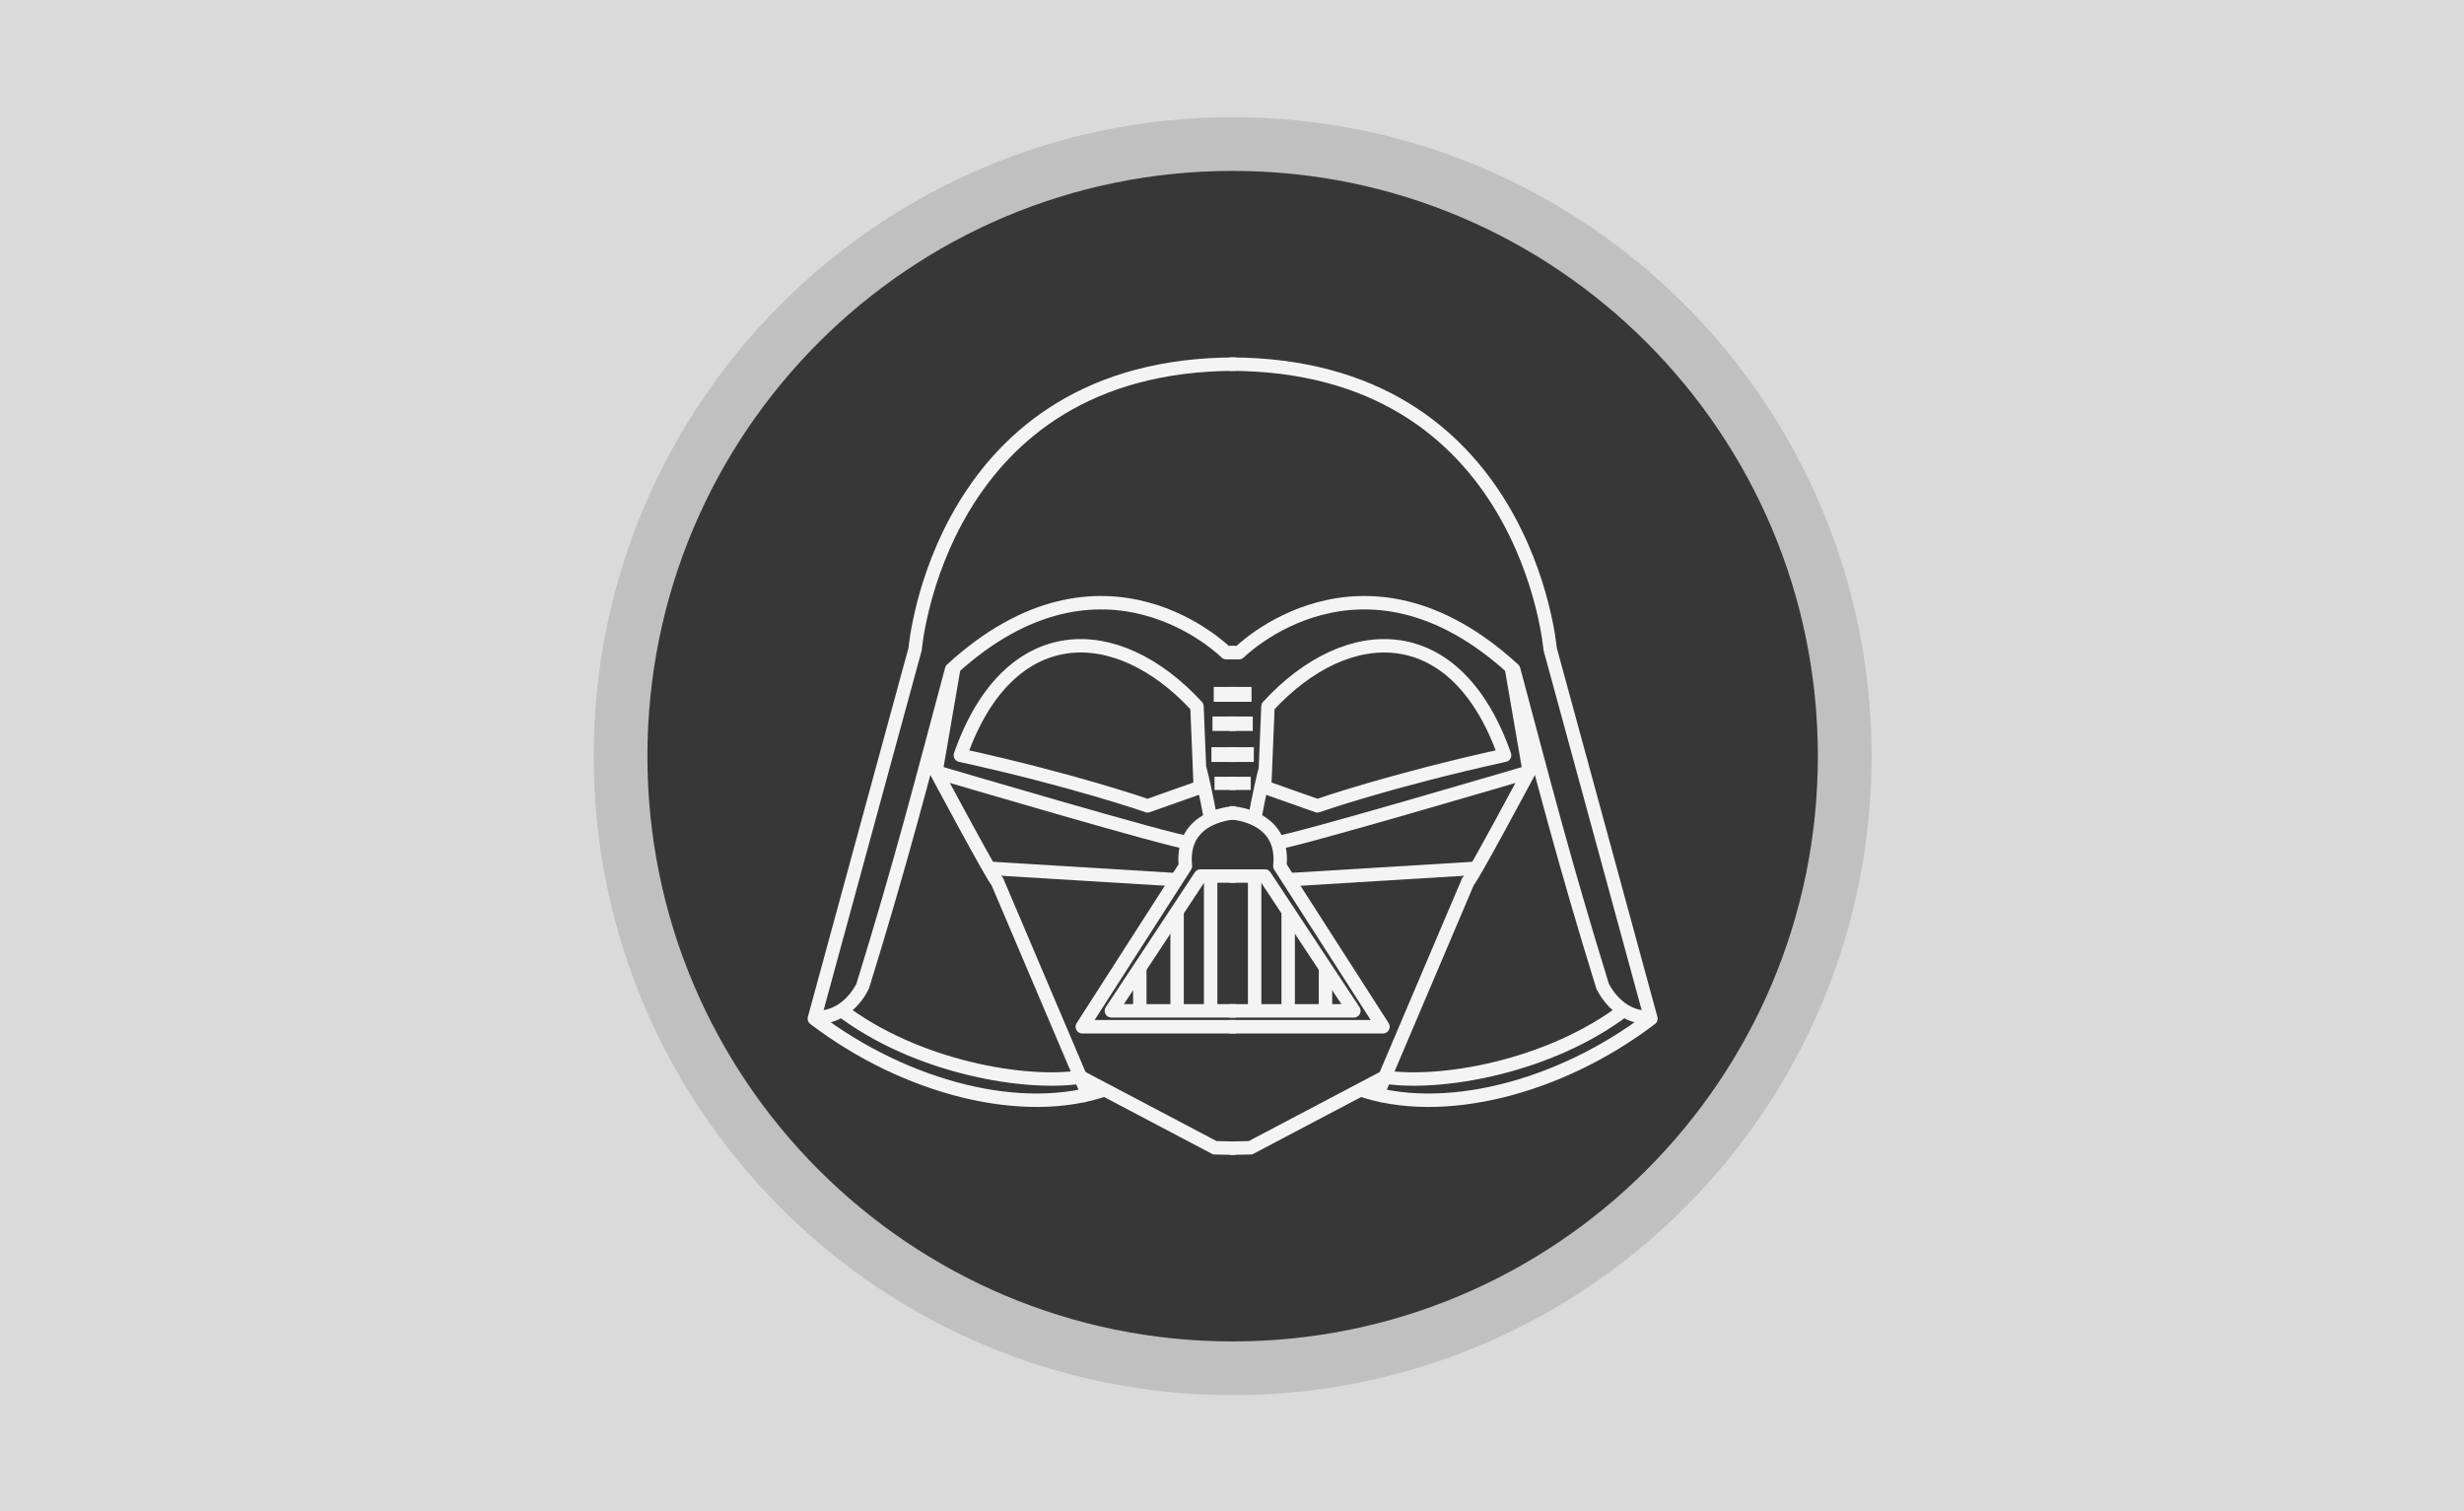
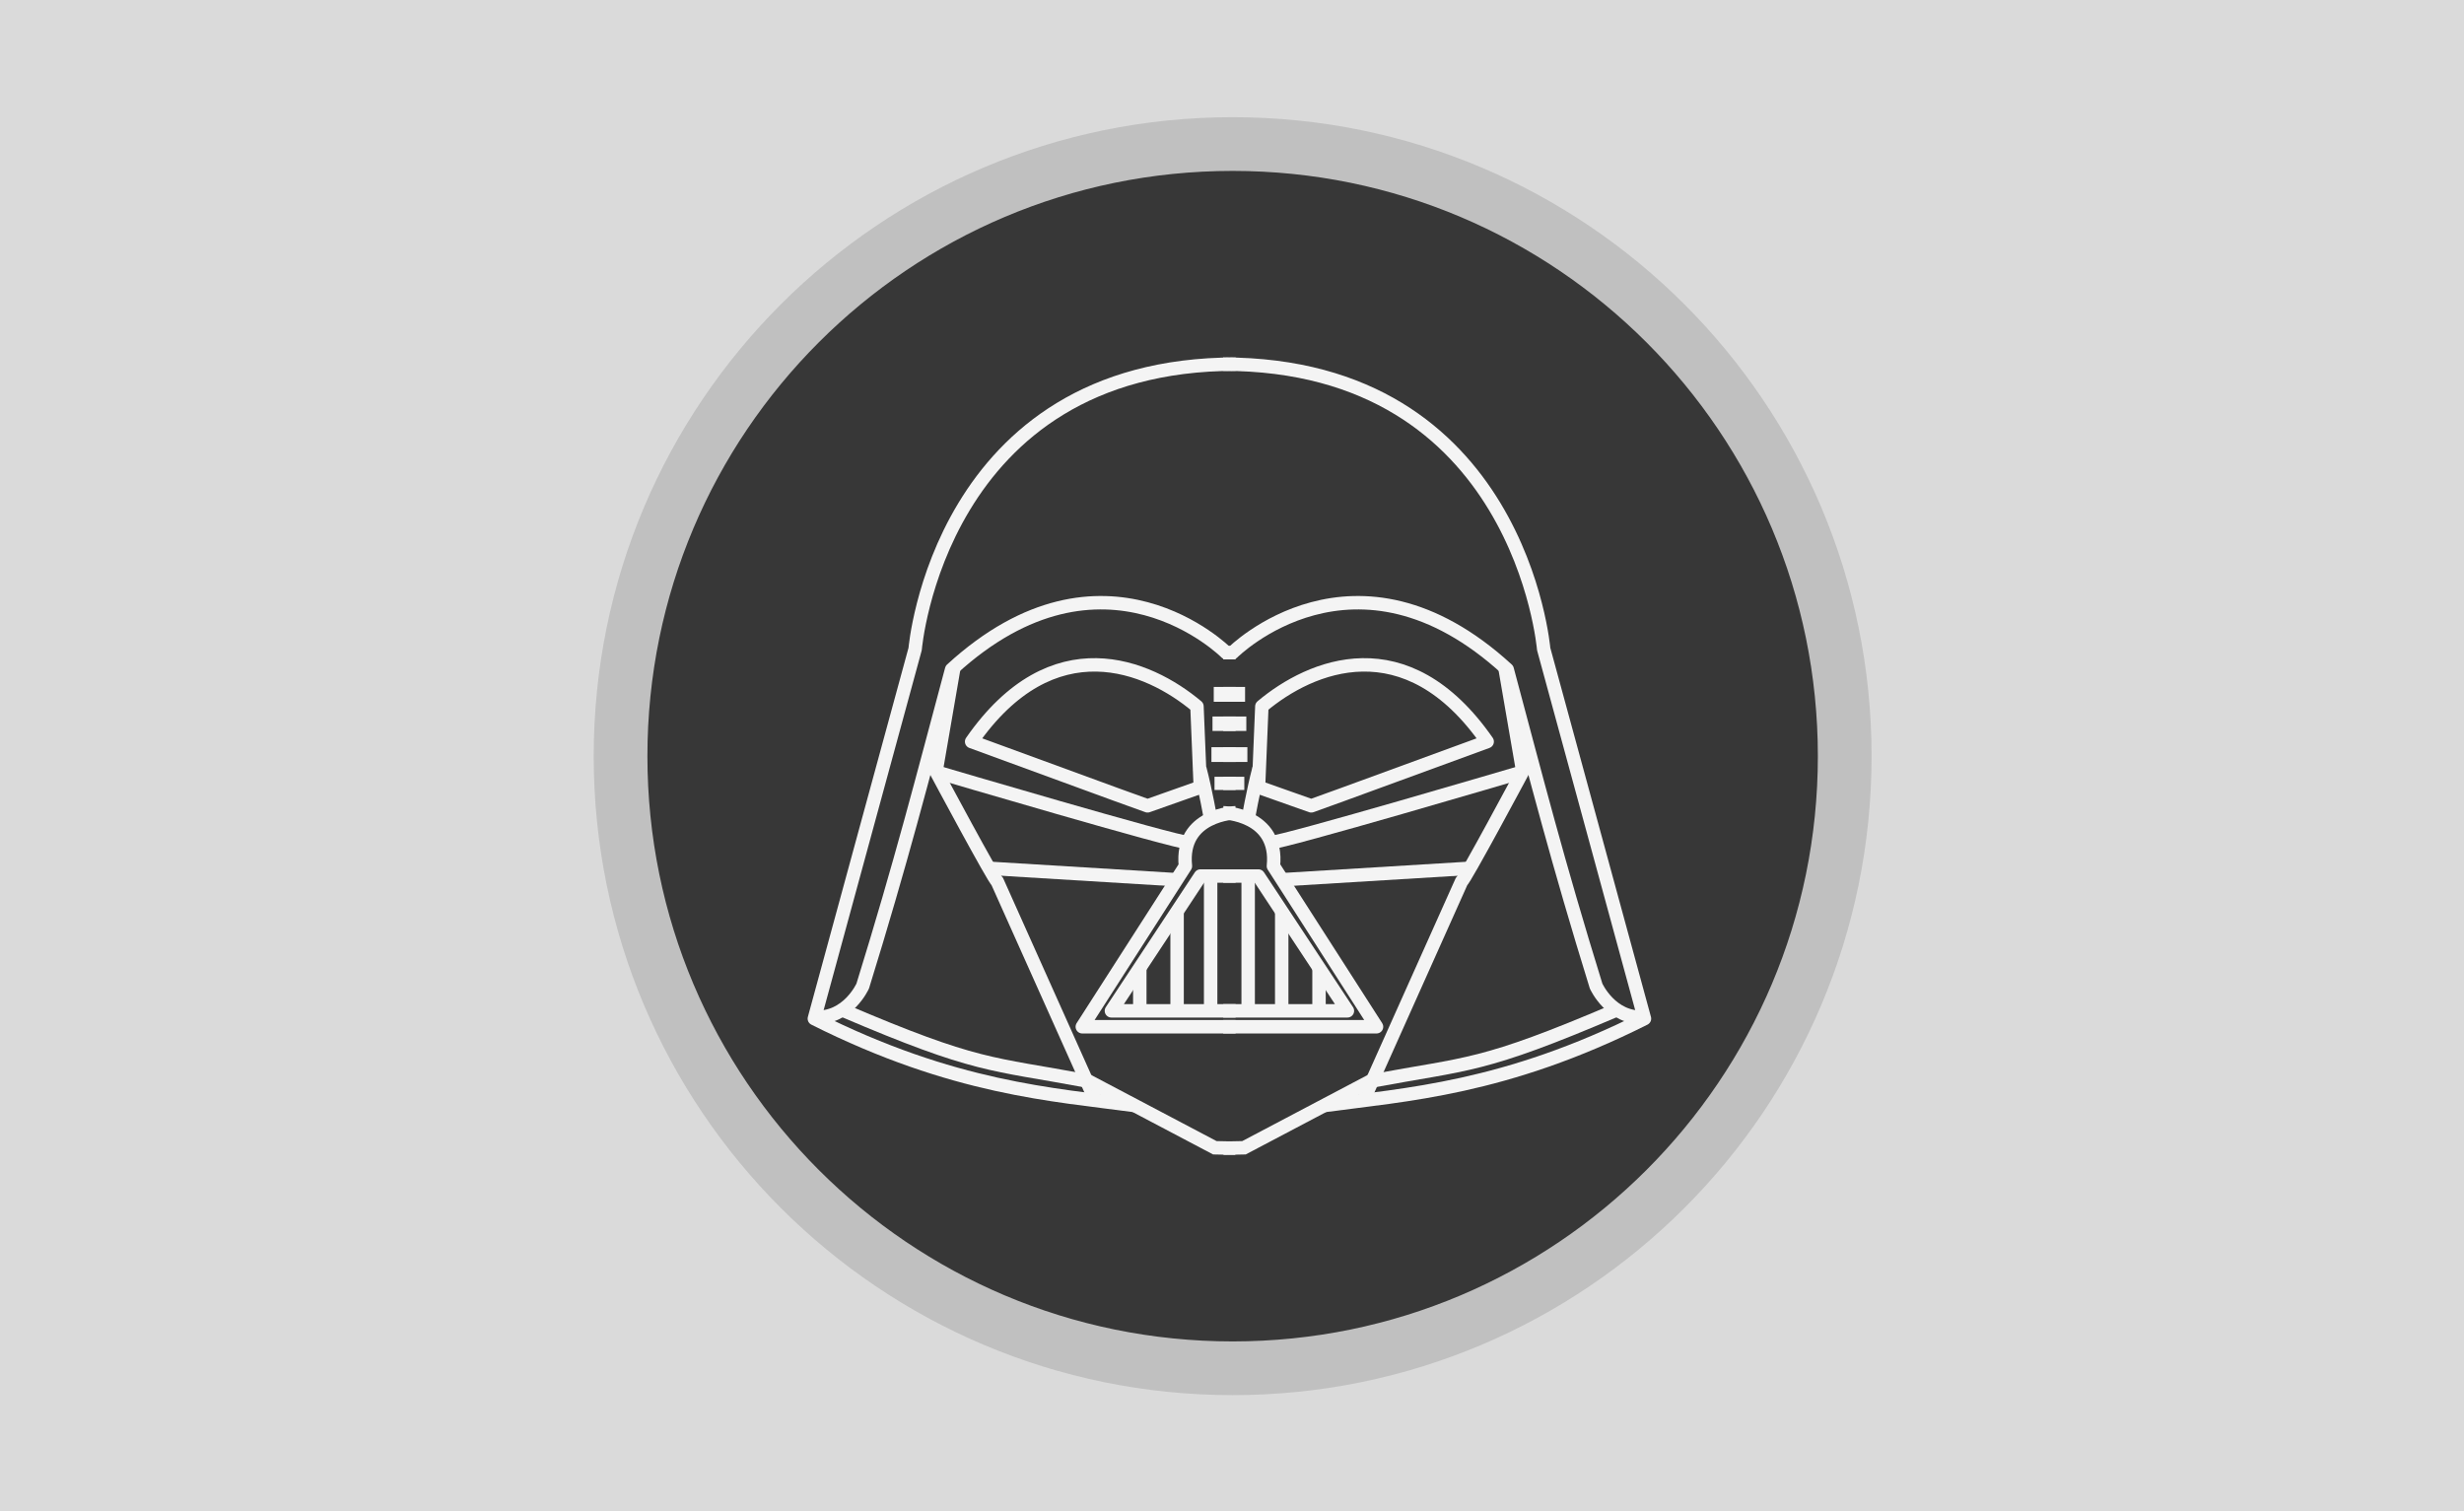
<svg xmlns="http://www.w3.org/2000/svg" xmlns:ns1="http://www.openswatchbook.org/uri/2009/osb" width="367" height="225" viewBox="0 0 367 225" id="svg2" version="1.1">
  <defs id="defs4">
    <linearGradient id="linearGradient5872" ns1:paint="solid">
      <stop style="stop-color:#373737;stop-opacity:1;" offset="0" id="stop5874" />
    </linearGradient>
  </defs>
  <g id="layer4">
    <rect style="color:#000000;clip-rule:nonzero;display:inline;overflow:visible;visibility:visible;opacity:1;isolation:auto;mix-blend-mode:normal;color-interpolation:sRGB;color-interpolation-filters:linearRGB;solid-color:#000000;solid-opacity:1;fill:#dadada;fill-opacity:1;fill-rule:nonzero;stroke:none;stroke-width:2;stroke-linecap:butt;stroke-linejoin:round;stroke-miterlimit:4;stroke-dasharray:none;stroke-dashoffset:19.8;stroke-opacity:1;color-rendering:auto;image-rendering:auto;shape-rendering:auto;text-rendering:auto;enable-background:accumulate" id="rect4425" width="370.304" height="226.892" x="-0.816" y="-0.36" />
  </g>
  <g id="layer3">
    <circle style="color:#000000;clip-rule:nonzero;display:inline;overflow:visible;visibility:visible;opacity:1;isolation:auto;mix-blend-mode:normal;color-interpolation:sRGB;color-interpolation-filters:linearRGB;solid-color:#000000;solid-opacity:1;fill:#373737;fill-opacity:1;fill-rule:nonzero;stroke:#c0c0c0;stroke-width:8;stroke-linecap:round;stroke-linejoin:bevel;stroke-miterlimit:4;stroke-dasharray:none;stroke-dashoffset:19.8;stroke-opacity:1;color-rendering:auto;image-rendering:auto;shape-rendering:auto;text-rendering:auto;enable-background:accumulate" id="path4144" cx="183.595" cy="939.983" r="91.166" transform="translate(0,-827.3622)" />
  </g>
  <g id="layer2" style="display:inline">
-     <g id="g4197" transform="translate(-0.3830004,1.843266)">
-       <path id="path4465" d="m 183.538,52.39 c 44.194,0 47.73,42.426 47.73,42.426 l 15.013,55.053 c -13.729,10.445 -31.229,14.788 -43.408,10.538" style="display:inline;fill:none;fill-rule:evenodd;stroke:#f4f4f4;stroke-width:2;stroke-linecap:butt;stroke-linejoin:round;stroke-miterlimit:4;stroke-dasharray:none;stroke-opacity:1" />
-       <path id="path4467" d="m 246.308,149.651 c -5,0.357 -7.235,-4.643 -7.235,-4.643 -5.762,-18.622 -8.816,-30.642 -13.237,-47.143 -22.679,-20.804 -40.902,-2.5 -40.902,-2.5 l -1.395,0" style="display:inline;fill:none;fill-rule:evenodd;stroke:#f4f4f4;stroke-width:2;stroke-linecap:butt;stroke-linejoin:round;stroke-miterlimit:4;stroke-dasharray:none;stroke-opacity:1" />
-       <path id="path4471" d="m 188.871,112.597 c -0.893,3.393 -1.607,7.531 -1.607,7.531" style="display:inline;fill:none;fill-rule:evenodd;stroke:#f4f4f4;stroke-width:2;stroke-linecap:butt;stroke-linejoin:round;stroke-miterlimit:4;stroke-dasharray:none;stroke-opacity:1" />
-       <path id="path4473" d="m 183.538,119.204 c 0,0 8.28,0.21 7.476,7.946 l 15.357,23.929 -22.833,0" style="display:inline;fill:none;fill-rule:evenodd;stroke:#f4f4f4;stroke-width:2;stroke-linecap:butt;stroke-linejoin:round;stroke-miterlimit:4;stroke-dasharray:none;stroke-opacity:1" />
-       <path id="path4475" d="m 183.538,128.632 5.24,0 13.258,20.077 -18.498,0" style="display:inline;fill:none;fill-rule:evenodd;stroke:#f4f4f4;stroke-width:2;stroke-linecap:butt;stroke-linejoin:round;stroke-miterlimit:4;stroke-dasharray:none;stroke-opacity:1" />
-       <path id="path4477" d="m 187.253,148.709 0,-20.077" style="display:inline;fill:none;fill-rule:evenodd;stroke:#f4f4f4;stroke-width:2;stroke-linecap:butt;stroke-linejoin:round;stroke-miterlimit:4;stroke-dasharray:none;stroke-opacity:1" />
-       <path id="path4479" d="m 192.25,148.961 0,-14.846" style="display:inline;fill:none;fill-rule:evenodd;stroke:#f4f4f4;stroke-width:2;stroke-linecap:butt;stroke-linejoin:round;stroke-miterlimit:4;stroke-dasharray:none;stroke-opacity:1" />
-       <path id="path4481" d="m 197.806,149.088 0,-6.692" style="display:inline;fill:none;fill-rule:evenodd;stroke:#f4f4f4;stroke-width:2;stroke-linecap:butt;stroke-linejoin:round;stroke-miterlimit:4;stroke-dasharray:none;stroke-opacity:1" />
-       <path id="path4483" d="m 205.21,161.967 13.84,-32.553 c 0.357,0 9.107,-16.371 9.107,-16.371 l -2.679,-15.536" style="display:inline;fill:none;fill-rule:evenodd;stroke:#f4f4f4;stroke-width:2;stroke-linecap:butt;stroke-linejoin:round;stroke-miterlimit:4;stroke-dasharray:none;stroke-opacity:1" />
-       <path id="path4485" d="m 190.478,123.669 c 1.964,0 37.321,-10.446 37.321,-10.446" style="display:inline;fill:none;fill-rule:evenodd;stroke:#f4f4f4;stroke-width:2;stroke-linecap:butt;stroke-linejoin:round;stroke-miterlimit:4;stroke-dasharray:none;stroke-opacity:1" />
-       <path id="path4487" d="m 183.538,114.829 3.14,0" style="display:inline;fill:none;fill-rule:evenodd;stroke:#f4f4f4;stroke-width:1.97;stroke-linecap:butt;stroke-linejoin:round;stroke-miterlimit:4;stroke-dasharray:none;stroke-opacity:1" />
-       <path id="path4489" d="m 183.538,110.544 3.598,0" style="display:inline;fill:none;fill-rule:evenodd;stroke:#f4f4f4;stroke-width:2.202;stroke-linecap:butt;stroke-linejoin:round;stroke-miterlimit:4;stroke-dasharray:none;stroke-opacity:1" />
-       <path id="path4491" d="m 183.538,105.946 3.44,0" style="display:inline;fill:none;fill-rule:evenodd;stroke:#f4f4f4;stroke-width:2.154;stroke-linecap:butt;stroke-linejoin:round;stroke-miterlimit:4;stroke-dasharray:none;stroke-opacity:1" />
-       <path id="path4493" d="m 183.538,101.571 3.255,0" style="display:inline;fill:none;fill-rule:evenodd;stroke:#f4f4f4;stroke-width:2.214;stroke-linecap:butt;stroke-linejoin:round;stroke-miterlimit:4;stroke-dasharray:none;stroke-opacity:1" />
-       <path id="path4495" d="m 242.556,148.393 c -11.372,8.753 -27.885,11.518 -36.222,10.133" style="display:inline;fill:none;fill-rule:evenodd;stroke:#f4f4f4;stroke-width:2;stroke-linecap:butt;stroke-linejoin:round;stroke-miterlimit:4;stroke-dasharray:none;stroke-opacity:1" />
-       <path id="path4497" d="m 206.814,158.464 -20.182,10.638 -3.071,0.063" style="display:inline;fill:none;fill-rule:evenodd;stroke:#f4f4f4;stroke-width:2;stroke-linecap:butt;stroke-linejoin:miter;stroke-miterlimit:4;stroke-dasharray:none;stroke-opacity:1" />
-       <path id="path4501" d="m 220.374,127.47 -27.918,1.703" style="display:inline;fill:none;fill-rule:evenodd;stroke:#f4f4f4;stroke-width:2;stroke-linecap:butt;stroke-linejoin:round;stroke-miterlimit:4;stroke-dasharray:none;stroke-opacity:1" />
-       <g transform="translate(0.9059806,0)" id="g4177">
-         <path id="path4584" d="m 183.513,52.39 c -44.194,0 -47.73,42.426 -47.73,42.426 l -15.013,55.053 c 13.729,10.445 31.229,14.788 43.408,10.538" style="display:inline;fill:none;fill-rule:evenodd;stroke:#f4f4f4;stroke-width:2;stroke-linecap:butt;stroke-linejoin:round;stroke-miterlimit:4;stroke-dasharray:none;stroke-opacity:1" />
-         <path id="path4586" d="m 120.743,149.651 c 5,0.357 7.235,-4.643 7.235,-4.643 5.762,-18.622 8.816,-30.642 13.237,-47.143 22.679,-20.804 40.902,-2.5 40.902,-2.5 l 1.395,0" style="display:inline;fill:none;fill-rule:evenodd;stroke:#f4f4f4;stroke-width:2;stroke-linecap:butt;stroke-linejoin:round;stroke-miterlimit:4;stroke-dasharray:none;stroke-opacity:1" />
-         <path id="path4590" d="m 178.179,112.597 c 0.893,3.393 1.607,7.531 1.607,7.531" style="display:inline;fill:none;fill-rule:evenodd;stroke:#f4f4f4;stroke-width:2;stroke-linecap:butt;stroke-linejoin:round;stroke-miterlimit:4;stroke-dasharray:none;stroke-opacity:1" />
-         <path id="path4592" d="m 183.513,119.204 c 0,0 -8.28,0.21 -7.476,7.946 l -15.357,23.929 22.833,0" style="display:inline;fill:none;fill-rule:evenodd;stroke:#f4f4f4;stroke-width:2;stroke-linecap:butt;stroke-linejoin:round;stroke-miterlimit:4;stroke-dasharray:none;stroke-opacity:1" />
-         <path id="path4594" d="m 183.513,128.632 -5.24,0 -13.258,20.077 18.498,0" style="display:inline;fill:none;fill-rule:evenodd;stroke:#f4f4f4;stroke-width:2;stroke-linecap:butt;stroke-linejoin:round;stroke-miterlimit:4;stroke-dasharray:none;stroke-opacity:1" />
-         <path id="path4596" d="m 179.797,148.709 0,-20.077" style="display:inline;fill:none;fill-rule:evenodd;stroke:#f4f4f4;stroke-width:2;stroke-linecap:butt;stroke-linejoin:round;stroke-miterlimit:4;stroke-dasharray:none;stroke-opacity:1" />
-         <path id="path4598" d="m 174.8,148.961 0,-14.846" style="display:inline;fill:none;fill-rule:evenodd;stroke:#f4f4f4;stroke-width:2;stroke-linecap:butt;stroke-linejoin:round;stroke-miterlimit:4;stroke-dasharray:none;stroke-opacity:1" />
-         <path id="path4600" d="m 169.244,149.088 0,-6.692" style="display:inline;fill:none;fill-rule:evenodd;stroke:#f4f4f4;stroke-width:2;stroke-linecap:butt;stroke-linejoin:round;stroke-miterlimit:4;stroke-dasharray:none;stroke-opacity:1" />
-         <path id="path4602" d="m 161.841,161.967 -13.84,-32.553 c -0.357,0 -9.107,-16.371 -9.107,-16.371 l 2.679,-15.536" style="display:inline;fill:none;fill-rule:evenodd;stroke:#f4f4f4;stroke-width:2;stroke-linecap:butt;stroke-linejoin:round;stroke-miterlimit:4;stroke-dasharray:none;stroke-opacity:1" />
-         <path id="path4604" d="m 176.572,123.669 c -1.964,0 -37.321,-10.446 -37.321,-10.446" style="display:inline;fill:none;fill-rule:evenodd;stroke:#f4f4f4;stroke-width:2;stroke-linecap:butt;stroke-linejoin:round;stroke-miterlimit:4;stroke-dasharray:none;stroke-opacity:1" />
-         <path id="path4606" d="m 183.512,114.829 -3.14,0" style="display:inline;fill:none;fill-rule:evenodd;stroke:#f4f4f4;stroke-width:1.97;stroke-linecap:butt;stroke-linejoin:round;stroke-miterlimit:4;stroke-dasharray:none;stroke-opacity:1" />
-         <path id="path4608" d="m 183.512,110.544 -3.598,0" style="display:inline;fill:none;fill-rule:evenodd;stroke:#f4f4f4;stroke-width:2.202;stroke-linecap:butt;stroke-linejoin:round;stroke-miterlimit:4;stroke-dasharray:none;stroke-opacity:1" />
-         <path id="path4610" d="m 183.512,105.946 -3.44,0" style="display:inline;fill:none;fill-rule:evenodd;stroke:#f4f4f4;stroke-width:2.154;stroke-linecap:butt;stroke-linejoin:round;stroke-miterlimit:4;stroke-dasharray:none;stroke-opacity:1" />
-         <path id="path4612" d="m 183.513,101.571 -3.255,0" style="display:inline;fill:none;fill-rule:evenodd;stroke:#f4f4f4;stroke-width:2.214;stroke-linecap:butt;stroke-linejoin:round;stroke-miterlimit:4;stroke-dasharray:none;stroke-opacity:1" />
-         <path id="path4614" d="m 124.494,148.393 c 11.372,8.753 27.885,11.518 36.222,10.133" style="display:inline;fill:none;fill-rule:evenodd;stroke:#f4f4f4;stroke-width:2;stroke-linecap:butt;stroke-linejoin:round;stroke-miterlimit:4;stroke-dasharray:none;stroke-opacity:1" />
-         <path id="path4616" d="m 160.237,158.464 20.182,10.638 3.071,0.063" style="display:inline;fill:none;fill-rule:evenodd;stroke:#f4f4f4;stroke-width:2;stroke-linecap:butt;stroke-linejoin:miter;stroke-miterlimit:4;stroke-dasharray:none;stroke-opacity:1" />
-         <path id="path4618" d="m 146.677,127.47 27.918,1.703" style="display:inline;fill:none;fill-rule:evenodd;stroke:#f4f4f4;stroke-width:2;stroke-linecap:butt;stroke-linejoin:round;stroke-miterlimit:4;stroke-dasharray:none;stroke-opacity:1" />
-         <path id="path4217" d="m 177.76,103.37 c -11.967,-13.016 -28.115,-13.1 -35.243,7.274 17.084,3.747 27.882,7.533 27.882,7.533 l 7.856,-2.778 z" style="display:inline;fill:none;fill-rule:evenodd;stroke:#f4f4f4;stroke-width:2;stroke-linecap:butt;stroke-linejoin:round;stroke-miterlimit:4;stroke-dasharray:none;stroke-opacity:1" />
-       </g>
-       <path id="path4179" d="m 189.24,103.37 c 11.967,-13.016 28.115,-13.1 35.243,7.274 -17.084,3.747 -27.882,7.533 -27.882,7.533 l -7.856,-2.778 z" style="display:inline;fill:none;fill-rule:evenodd;stroke:#f4f4f4;stroke-width:2;stroke-linecap:butt;stroke-linejoin:round;stroke-miterlimit:4;stroke-dasharray:none;stroke-opacity:1" />
+     <g id="g4274">
+       <path style="display:inline;fill:none;fill-rule:evenodd;stroke:#f4f4f4;stroke-width:2;stroke-linecap:butt;stroke-linejoin:round;stroke-miterlimit:4;stroke-dasharray:none;stroke-opacity:1" d="m 184.036,54.233 c -44.194,0 -47.73,42.426 -47.73,42.426 l -15.013,55.053 c 20.8,10.445 35.558,11.3 47.793,12.955" id="path4584" />
+       <path style="display:inline;fill:none;fill-rule:evenodd;stroke:#f4f4f4;stroke-width:2;stroke-linecap:butt;stroke-linejoin:round;stroke-miterlimit:4;stroke-dasharray:none;stroke-opacity:1" d="m 121.266,151.494 c 5,0.357 7.235,-4.643 7.235,-4.643 5.762,-18.622 8.816,-30.642 13.237,-47.143 22.679,-20.804 40.902,-2.5 40.902,-2.5 l 1.395,0" id="path4586" />
+       <path style="display:inline;fill:none;fill-rule:evenodd;stroke:#f4f4f4;stroke-width:2;stroke-linecap:butt;stroke-linejoin:round;stroke-miterlimit:4;stroke-dasharray:none;stroke-opacity:1" d="m 178.702,114.441 c 0.893,3.393 1.607,7.531 1.607,7.531" id="path4590" />
+       <path style="display:inline;fill:none;fill-rule:evenodd;stroke:#f4f4f4;stroke-width:2;stroke-linecap:butt;stroke-linejoin:round;stroke-miterlimit:4;stroke-dasharray:none;stroke-opacity:1" d="m 184.036,121.048 c 0,0 -8.28,0.21 -7.476,7.946 l -15.357,23.929 22.833,0" id="path4592" />
+       <path style="display:inline;fill:none;fill-rule:evenodd;stroke:#f4f4f4;stroke-width:2;stroke-linecap:butt;stroke-linejoin:round;stroke-miterlimit:4;stroke-dasharray:none;stroke-opacity:1" d="m 184.036,130.475 -5.24,0 -13.258,20.077 18.498,0" id="path4594" />
+       <path style="display:inline;fill:none;fill-rule:evenodd;stroke:#f4f4f4;stroke-width:2;stroke-linecap:butt;stroke-linejoin:round;stroke-miterlimit:4;stroke-dasharray:none;stroke-opacity:1" d="m 180.32,150.552 0,-20.077" id="path4596" />
+       <path style="display:inline;fill:none;fill-rule:evenodd;stroke:#f4f4f4;stroke-width:2;stroke-linecap:butt;stroke-linejoin:round;stroke-miterlimit:4;stroke-dasharray:none;stroke-opacity:1" d="m 175.323,150.805 0,-14.846" id="path4598" />
+       <path style="display:inline;fill:none;fill-rule:evenodd;stroke:#f4f4f4;stroke-width:2;stroke-linecap:butt;stroke-linejoin:round;stroke-miterlimit:4;stroke-dasharray:none;stroke-opacity:1" d="m 169.767,150.931 0,-6.692" id="path4600" />
+       <path style="display:inline;fill:none;fill-rule:evenodd;stroke:#f4f4f4;stroke-width:2;stroke-linecap:butt;stroke-linejoin:round;stroke-miterlimit:4;stroke-dasharray:none;stroke-opacity:1" d="m 163.145,163.904 -14.621,-32.646 c -0.357,0 -9.107,-16.371 -9.107,-16.371 l 2.679,-15.536" id="path4602" />
+       <path style="display:inline;fill:none;fill-rule:evenodd;stroke:#f4f4f4;stroke-width:2;stroke-linecap:butt;stroke-linejoin:round;stroke-miterlimit:4;stroke-dasharray:none;stroke-opacity:1" d="m 177.095,125.512 c -1.964,0 -37.321,-10.446 -37.321,-10.446" id="path4604" />
+       <path style="display:inline;fill:none;fill-rule:evenodd;stroke:#f4f4f4;stroke-width:1.97;stroke-linecap:butt;stroke-linejoin:round;stroke-miterlimit:4;stroke-dasharray:none;stroke-opacity:1" d="m 184.035,116.673 -3.14,0" id="path4606" />
+       <path style="display:inline;fill:none;fill-rule:evenodd;stroke:#f4f4f4;stroke-width:2.202;stroke-linecap:butt;stroke-linejoin:round;stroke-miterlimit:4;stroke-dasharray:none;stroke-opacity:1" d="m 184.035,112.387 -3.598,0" id="path4608" />
+       <path style="display:inline;fill:none;fill-rule:evenodd;stroke:#f4f4f4;stroke-width:2.154;stroke-linecap:butt;stroke-linejoin:round;stroke-miterlimit:4;stroke-dasharray:none;stroke-opacity:1" d="m 184.035,107.789 -3.44,0" id="path4610" />
+       <path style="display:inline;fill:none;fill-rule:evenodd;stroke:#f4f4f4;stroke-width:2.214;stroke-linecap:butt;stroke-linejoin:round;stroke-miterlimit:4;stroke-dasharray:none;stroke-opacity:1" d="m 184.036,103.414 -3.255,0" id="path4612" />
+       <path style="display:inline;fill:none;fill-rule:evenodd;stroke:#f4f4f4;stroke-width:2;stroke-linecap:butt;stroke-linejoin:round;stroke-miterlimit:4;stroke-dasharray:none;stroke-opacity:1" d="m 125.573,150.477 c 20.06,8.566 21.885,7.83 36.222,10.508" id="path4614" />
+       <path style="display:inline;fill:none;fill-rule:evenodd;stroke:#f4f4f4;stroke-width:2;stroke-linecap:butt;stroke-linejoin:miter;stroke-miterlimit:4;stroke-dasharray:none;stroke-opacity:1" d="m 160.76,160.307 20.182,10.638 3.071,0.063" id="path4616" />
+       <path style="display:inline;fill:none;fill-rule:evenodd;stroke:#f4f4f4;stroke-width:2;stroke-linecap:butt;stroke-linejoin:round;stroke-miterlimit:4;stroke-dasharray:none;stroke-opacity:1" d="m 147.2,129.313 27.918,1.703" id="path4618" />
+       <path style="display:inline;fill:none;fill-rule:evenodd;stroke:#f4f4f4;stroke-width:2;stroke-linecap:butt;stroke-linejoin:round;stroke-miterlimit:4;stroke-dasharray:none;stroke-opacity:1" d="m 178.283,105.213 c -7.282,-6.121 -21.485,-12.127 -33.564,5.241 22.475,8.255 26.203,9.566 26.203,9.566 l 7.856,-2.778 z" id="path4217" />
+     </g>
+     <g id="g4294" transform="matrix(-1,0,0,1,366.2283,0)">
+       <path id="path4296" d="m 184.036,54.233 c -44.194,0 -47.73,42.426 -47.73,42.426 l -15.013,55.053 c 20.8,10.445 35.558,11.3 47.793,12.955" style="display:inline;fill:none;fill-rule:evenodd;stroke:#f4f4f4;stroke-width:2;stroke-linecap:butt;stroke-linejoin:round;stroke-miterlimit:4;stroke-dasharray:none;stroke-opacity:1" />
+       <path id="path4298" d="m 121.266,151.494 c 5,0.357 7.235,-4.643 7.235,-4.643 5.762,-18.622 8.816,-30.642 13.237,-47.143 22.679,-20.804 40.902,-2.5 40.902,-2.5 l 1.395,0" style="display:inline;fill:none;fill-rule:evenodd;stroke:#f4f4f4;stroke-width:2;stroke-linecap:butt;stroke-linejoin:round;stroke-miterlimit:4;stroke-dasharray:none;stroke-opacity:1" />
+       <path id="path4300" d="m 178.702,114.441 c 0.893,3.393 1.607,7.531 1.607,7.531" style="display:inline;fill:none;fill-rule:evenodd;stroke:#f4f4f4;stroke-width:2;stroke-linecap:butt;stroke-linejoin:round;stroke-miterlimit:4;stroke-dasharray:none;stroke-opacity:1" />
+       <path id="path4302" d="m 184.036,121.048 c 0,0 -8.28,0.21 -7.476,7.946 l -15.357,23.929 22.833,0" style="display:inline;fill:none;fill-rule:evenodd;stroke:#f4f4f4;stroke-width:2;stroke-linecap:butt;stroke-linejoin:round;stroke-miterlimit:4;stroke-dasharray:none;stroke-opacity:1" />
+       <path id="path4304" d="m 184.036,130.475 -5.24,0 -13.258,20.077 18.498,0" style="display:inline;fill:none;fill-rule:evenodd;stroke:#f4f4f4;stroke-width:2;stroke-linecap:butt;stroke-linejoin:round;stroke-miterlimit:4;stroke-dasharray:none;stroke-opacity:1" />
+       <path id="path4306" d="m 180.32,150.552 0,-20.077" style="display:inline;fill:none;fill-rule:evenodd;stroke:#f4f4f4;stroke-width:2;stroke-linecap:butt;stroke-linejoin:round;stroke-miterlimit:4;stroke-dasharray:none;stroke-opacity:1" />
+       <path id="path4308" d="m 175.323,150.805 0,-14.846" style="display:inline;fill:none;fill-rule:evenodd;stroke:#f4f4f4;stroke-width:2;stroke-linecap:butt;stroke-linejoin:round;stroke-miterlimit:4;stroke-dasharray:none;stroke-opacity:1" />
+       <path id="path4310" d="m 169.767,150.931 0,-6.692" style="display:inline;fill:none;fill-rule:evenodd;stroke:#f4f4f4;stroke-width:2;stroke-linecap:butt;stroke-linejoin:round;stroke-miterlimit:4;stroke-dasharray:none;stroke-opacity:1" />
+       <path id="path4312" d="m 163.145,163.904 -14.621,-32.646 c -0.357,0 -9.107,-16.371 -9.107,-16.371 l 2.679,-15.536" style="display:inline;fill:none;fill-rule:evenodd;stroke:#f4f4f4;stroke-width:2;stroke-linecap:butt;stroke-linejoin:round;stroke-miterlimit:4;stroke-dasharray:none;stroke-opacity:1" />
+       <path id="path4314" d="m 177.095,125.512 c -1.964,0 -37.321,-10.446 -37.321,-10.446" style="display:inline;fill:none;fill-rule:evenodd;stroke:#f4f4f4;stroke-width:2;stroke-linecap:butt;stroke-linejoin:round;stroke-miterlimit:4;stroke-dasharray:none;stroke-opacity:1" />
+       <path id="path4316" d="m 184.035,116.673 -3.14,0" style="display:inline;fill:none;fill-rule:evenodd;stroke:#f4f4f4;stroke-width:1.97;stroke-linecap:butt;stroke-linejoin:round;stroke-miterlimit:4;stroke-dasharray:none;stroke-opacity:1" />
+       <path id="path4318" d="m 184.035,112.387 -3.598,0" style="display:inline;fill:none;fill-rule:evenodd;stroke:#f4f4f4;stroke-width:2.202;stroke-linecap:butt;stroke-linejoin:round;stroke-miterlimit:4;stroke-dasharray:none;stroke-opacity:1" />
+       <path id="path4320" d="m 184.035,107.789 -3.44,0" style="display:inline;fill:none;fill-rule:evenodd;stroke:#f4f4f4;stroke-width:2.154;stroke-linecap:butt;stroke-linejoin:round;stroke-miterlimit:4;stroke-dasharray:none;stroke-opacity:1" />
+       <path id="path4322" d="m 184.036,103.414 -3.255,0" style="display:inline;fill:none;fill-rule:evenodd;stroke:#f4f4f4;stroke-width:2.214;stroke-linecap:butt;stroke-linejoin:round;stroke-miterlimit:4;stroke-dasharray:none;stroke-opacity:1" />
+       <path id="path4324" d="m 125.573,150.477 c 20.06,8.566 21.885,7.83 36.222,10.508" style="display:inline;fill:none;fill-rule:evenodd;stroke:#f4f4f4;stroke-width:2;stroke-linecap:butt;stroke-linejoin:round;stroke-miterlimit:4;stroke-dasharray:none;stroke-opacity:1" />
+       <path id="path4326" d="m 160.76,160.307 20.182,10.638 3.071,0.063" style="display:inline;fill:none;fill-rule:evenodd;stroke:#f4f4f4;stroke-width:2;stroke-linecap:butt;stroke-linejoin:miter;stroke-miterlimit:4;stroke-dasharray:none;stroke-opacity:1" />
+       <path id="path4328" d="m 147.2,129.313 27.918,1.703" style="display:inline;fill:none;fill-rule:evenodd;stroke:#f4f4f4;stroke-width:2;stroke-linecap:butt;stroke-linejoin:round;stroke-miterlimit:4;stroke-dasharray:none;stroke-opacity:1" />
+       <path id="path4330" d="m 178.283,105.213 c -7.282,-6.121 -21.485,-12.127 -33.564,5.241 22.475,8.255 26.203,9.566 26.203,9.566 l 7.856,-2.778 z" style="display:inline;fill:none;fill-rule:evenodd;stroke:#f4f4f4;stroke-width:2;stroke-linecap:butt;stroke-linejoin:round;stroke-miterlimit:4;stroke-dasharray:none;stroke-opacity:1" />
    </g>
  </g>
</svg>
